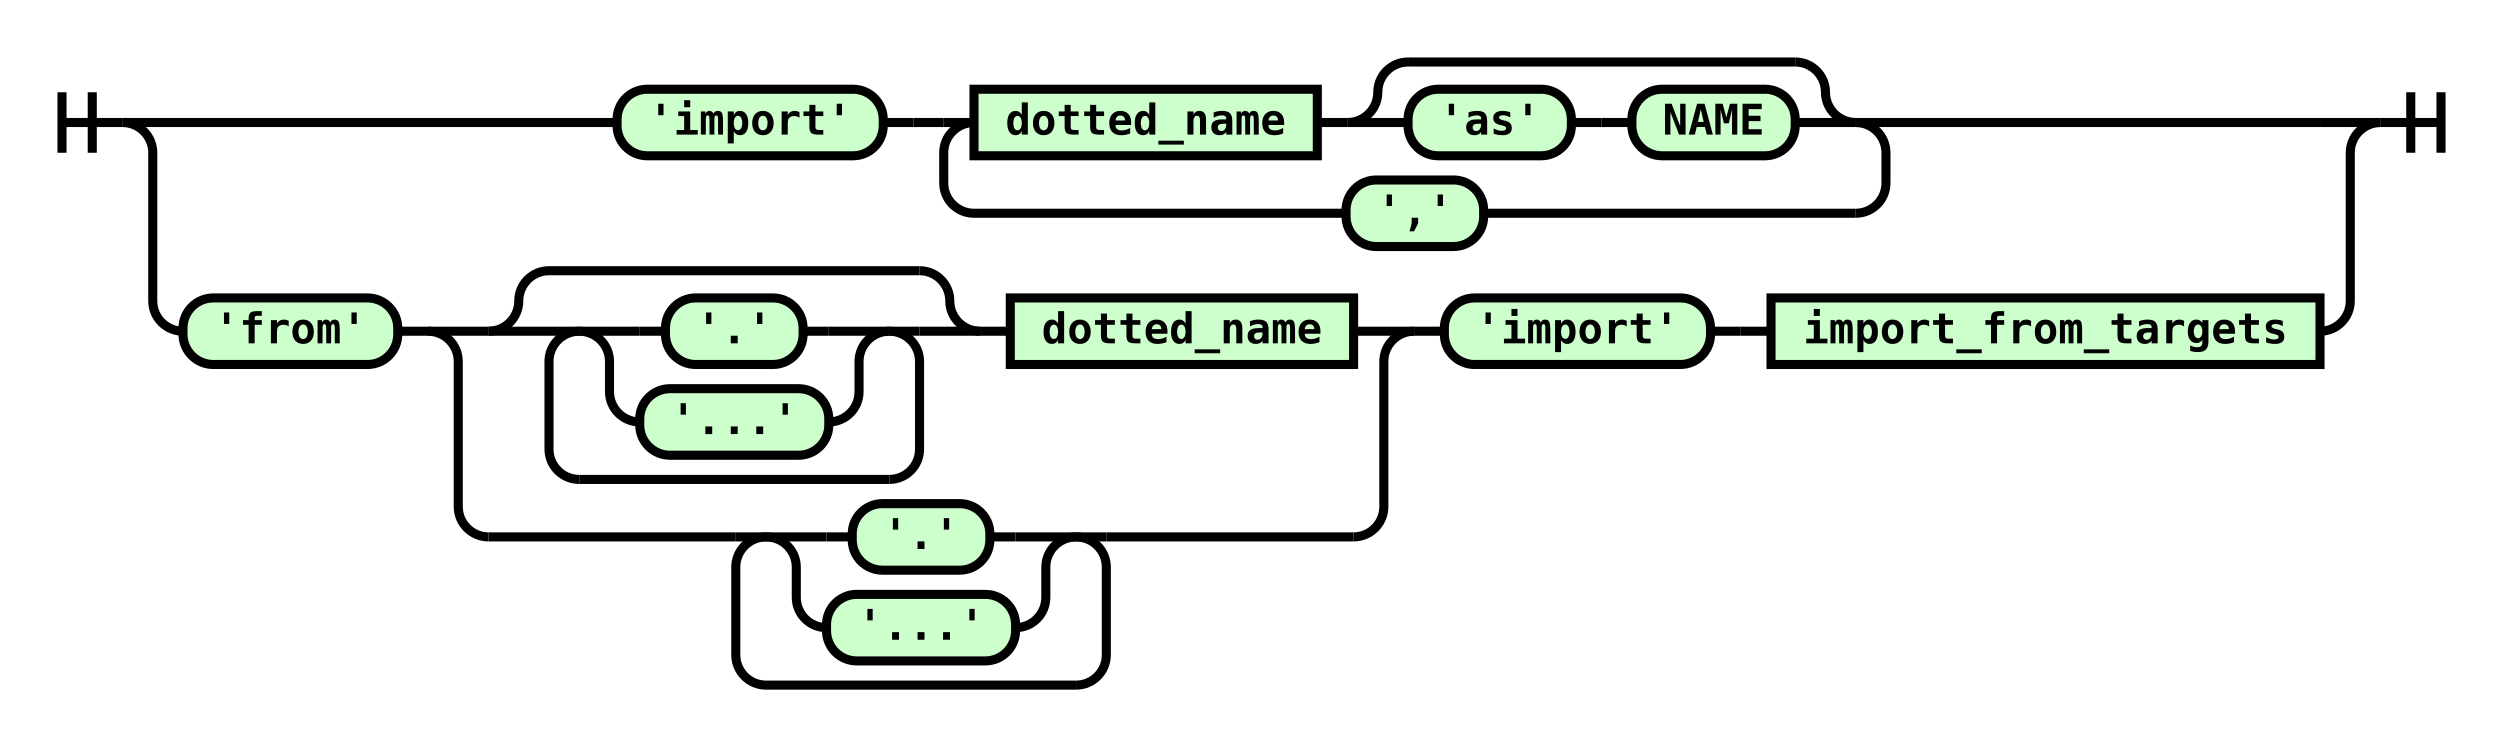
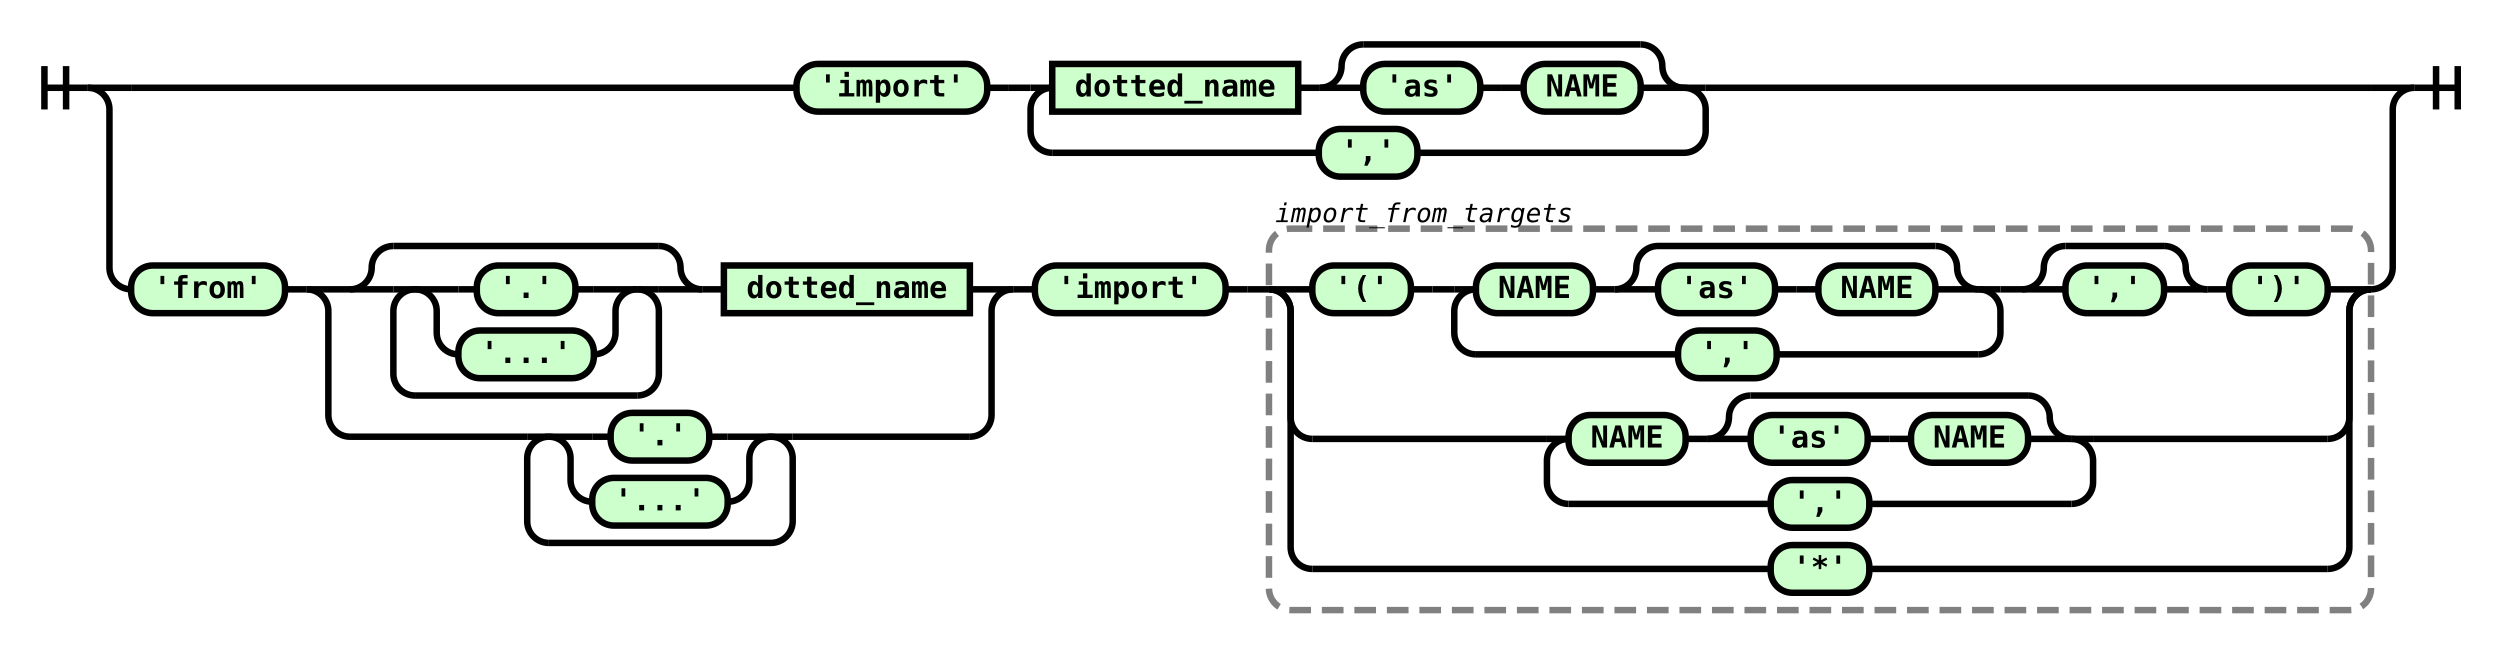
- <svg xmlns="http://www.w3.org/2000/svg" class="railroad-diagram" height="246" viewBox="0 0 826.5 246" width="826.5">
+ <svg xmlns="http://www.w3.org/2000/svg" class="railroad-diagram" height="301" viewBox="0 0 1153.5 301" width="1153.5">
  <g transform="translate(.5 .5)">
    <g>
      <path d="M20 30v20m10 -20v20m-10 -10h20" />
    </g>
    <g>
      <path d="M40 40h0.0" />
-       <path d="M786.5 40h0.0" />
+       <path d="M1113.5 40h0.0" />
      <path d="M40.0 40h20" />
      <g>
-         <path d="M60.0 40h143.5" />
-         <path d="M623.0 40h143.5" />
+         <path d="M60.0 40h307.0" />
+         <path d="M786.5 40h307.0" />
        <g class="terminal ">
-           <path d="M203.5 40h0.0" />
-           <path d="M291.5 40h0.0" />
-           <rect height="22" rx="10" ry="10" width="88" x="203.5" y="29" />
-           <text x="247.5" y="44">'import'</text>
-         </g>
-         <path d="M291.5 40h10" />
-         <path d="M301.5 40h10" />
+           <path d="M367.0 40h0.0" />
+           <path d="M455.0 40h0.0" />
+           <rect height="22" rx="10" ry="10" width="88" x="367" y="29" />
+           <text x="411" y="44">'import'</text>
+         </g>
+         <path d="M455.0 40h10" />
+         <path d="M465.0 40h10" />
        <g>
-           <path d="M311.5 40h0.0" />
-           <path d="M623.0 40h0.0" />
-           <path d="M311.5 40h10" />
+           <path d="M475.0 40h0.0" />
+           <path d="M786.5 40h0.0" />
+           <path d="M475.0 40h10" />
          <g>
-             <path d="M321.5 40h0.0" />
-             <path d="M613.0 40h0.0" />
+             <path d="M485.0 40h0.0" />
+             <path d="M776.5 40h0.0" />
            <g class="non-terminal ">
-               <path d="M321.5 40h0.0" />
-               <path d="M435.0 40h0.0" />
-               <rect height="22" width="113.5" x="321.5" y="29" />
-               <text x="378.25" y="44">dotted_name</text>
-             </g>
-             <path d="M435.0 40h10" />
-             <g>
-               <path d="M445.0 40h0.0" />
-               <path d="M613.0 40h0.0" />
-               <path d="M445.0 40a10 10 0 0 0 10 -10v0a10 10 0 0 1 10 -10" />
-               <g>
-                 <path d="M465.0 20h128.0" />
-               </g>
-               <path d="M593.0 20a10 10 0 0 1 10 10v0a10 10 0 0 0 10 10" />
-               <path d="M445.0 40h20" />
-               <g>
-                 <path d="M465.0 40h0.0" />
-                 <path d="M593.0 40h0.0" />
-                 <g class="terminal ">
-                   <path d="M465.0 40h0.0" />
-                   <path d="M519.0 40h0.0" />
-                   <rect height="22" rx="10" ry="10" width="54" x="465" y="29" />
-                   <text x="492" y="44">'as'</text>
-                 </g>
-                 <path d="M519.0 40h10" />
-                 <path d="M529.0 40h10" />
-                 <g class="terminal ">
-                   <path d="M539.0 40h0.0" />
-                   <path d="M593.0 40h0.0" />
-                   <rect height="22" rx="10" ry="10" width="54" x="539" y="29" />
-                   <text x="566" y="44">NAME</text>
-                 </g>
-               </g>
-               <path d="M593.0 40h20" />
-             </g>
-           </g>
-           <path d="M613.0 40h10" />
-           <path d="M321.5 40a10 10 0 0 0 -10 10v10a10 10 0 0 0 10 10" />
+               <path d="M485.0 40h0.0" />
+               <path d="M598.5 40h0.0" />
+               <rect height="22" width="113.5" x="485" y="29" />
+               <text x="541.75" y="44">dotted_name</text>
+             </g>
+             <path d="M598.5 40h10" />
+             <g>
+               <path d="M608.5 40h0.0" />
+               <path d="M776.5 40h0.0" />
+               <path d="M608.5 40a10 10 0 0 0 10 -10v0a10 10 0 0 1 10 -10" />
+               <g>
+                 <path d="M628.5 20h128.0" />
+               </g>
+               <path d="M756.5 20a10 10 0 0 1 10 10v0a10 10 0 0 0 10 10" />
+               <path d="M608.5 40h20" />
+               <g>
+                 <path d="M628.5 40h0.0" />
+                 <path d="M756.5 40h0.0" />
+                 <g class="terminal ">
+                   <path d="M628.5 40h0.0" />
+                   <path d="M682.5 40h0.0" />
+                   <rect height="22" rx="10" ry="10" width="54" x="628.5" y="29" />
+                   <text x="655.5" y="44">'as'</text>
+                 </g>
+                 <path d="M682.5 40h10" />
+                 <path d="M692.5 40h10" />
+                 <g class="terminal ">
+                   <path d="M702.5 40h0.0" />
+                   <path d="M756.5 40h0.0" />
+                   <rect height="22" rx="10" ry="10" width="54" x="702.5" y="29" />
+                   <text x="729.5" y="44">NAME</text>
+                 </g>
+               </g>
+               <path d="M756.5 40h20" />
+             </g>
+           </g>
+           <path d="M776.5 40h10" />
+           <path d="M485.0 40a10 10 0 0 0 -10 10v10a10 10 0 0 0 10 10" />
          <g class="terminal ">
-             <path d="M321.5 70h123.0" />
-             <path d="M490.0 70h123.0" />
-             <rect height="22" rx="10" ry="10" width="45.5" x="444.5" y="59" />
-             <text x="467.25" y="74">','</text>
-           </g>
-           <path d="M613.0 70a10 10 0 0 0 10 -10v-10a10 10 0 0 0 -10 -10" />
+             <path d="M485.0 70h123.0" />
+             <path d="M653.5 70h123.0" />
+             <rect height="22" rx="10" ry="10" width="45.5" x="608" y="59" />
+             <text x="630.75" y="74">','</text>
+           </g>
+           <path d="M776.5 70a10 10 0 0 0 10 -10v-10a10 10 0 0 0 -10 -10" />
        </g>
      </g>
-       <path d="M766.5 40h20" />
-       <path d="M40.0 40a10 10 0 0 1 10 10v49a10 10 0 0 0 10 10" />
+       <path d="M1093.5 40h20" />
+       <path d="M40.0 40a10 10 0 0 1 10 10v73a10 10 0 0 0 10 10" />
      <g>
-         <path d="M60.0 109h0.0" />
-         <path d="M766.5 109h0.0" />
+         <path d="M60.0 133h0.0" />
+         <path d="M1093.5 133h0.0" />
        <g class="terminal ">
-           <path d="M60.0 109h0.0" />
-           <path d="M131.0 109h0.0" />
-           <rect height="22" rx="10" ry="10" width="71" x="60" y="98" />
-           <text x="95.5" y="113">'from'</text>
-         </g>
-         <path d="M131.0 109h10" />
+           <path d="M60.0 133h0.0" />
+           <path d="M131.0 133h0.0" />
+           <rect height="22" rx="10" ry="10" width="71" x="60" y="122" />
+           <text x="95.5" y="137">'from'</text>
+         </g>
+         <path d="M131.0 133h10" />
        <g>
-           <path d="M141.0 109h0.0" />
-           <path d="M467.0 109h0.0" />
-           <path d="M141.0 109h20" />
+           <path d="M141.0 133h0.0" />
+           <path d="M467.0 133h0.0" />
+           <path d="M141.0 133h20" />
          <g>
-             <path d="M161.0 109h0.0" />
-             <path d="M447.0 109h0.0" />
-             <g>
-               <path d="M161.0 109h0.0" />
-               <path d="M323.5 109h0.0" />
-               <path d="M161.0 109a10 10 0 0 0 10 -10v0a10 10 0 0 1 10 -10" />
-               <g>
-                 <path d="M181.0 89h122.5" />
-               </g>
-               <path d="M303.5 89a10 10 0 0 1 10 10v0a10 10 0 0 0 10 10" />
-               <path d="M161.0 109h20" />
-               <g>
-                 <path d="M181.0 109h0.0" />
-                 <path d="M303.5 109h0.0" />
-                 <path d="M181.0 109h10" />
-                 <g>
-                   <path d="M191.0 109h0.0" />
-                   <path d="M293.5 109h0.0" />
-                   <path d="M191.0 109h20" />
+             <path d="M161.0 133h0.0" />
+             <path d="M447.0 133h0.0" />
+             <g>
+               <path d="M161.0 133h0.0" />
+               <path d="M323.5 133h0.0" />
+               <path d="M161.0 133a10 10 0 0 0 10 -10v0a10 10 0 0 1 10 -10" />
+               <g>
+                 <path d="M181.0 113h122.5" />
+               </g>
+               <path d="M303.5 113a10 10 0 0 1 10 10v0a10 10 0 0 0 10 10" />
+               <path d="M161.0 133h20" />
+               <g>
+                 <path d="M181.0 133h0.0" />
+                 <path d="M303.5 133h0.0" />
+                 <path d="M181.0 133h10" />
+                 <g>
+                   <path d="M191.0 133h0.0" />
+                   <path d="M293.5 133h0.0" />
+                   <path d="M191.0 133h20" />
                  <g class="terminal ">
-                     <path d="M211.0 109h8.5" />
-                     <path d="M265.0 109h8.5" />
-                     <rect height="22" rx="10" ry="10" width="45.5" x="219.5" y="98" />
-                     <text x="242.25" y="113">'.'</text>
-                   </g>
-                   <path d="M273.5 109h20" />
-                   <path d="M191.0 109a10 10 0 0 1 10 10v10a10 10 0 0 0 10 10" />
+                     <path d="M211.0 133h8.5" />
+                     <path d="M265.0 133h8.5" />
+                     <rect height="22" rx="10" ry="10" width="45.5" x="219.5" y="122" />
+                     <text x="242.25" y="137">'.'</text>
+                   </g>
+                   <path d="M273.5 133h20" />
+                   <path d="M191.0 133a10 10 0 0 1 10 10v10a10 10 0 0 0 10 10" />
                  <g class="terminal ">
-                     <path d="M211.0 139h0.0" />
-                     <path d="M273.5 139h0.0" />
-                     <rect height="22" rx="10" ry="10" width="62.5" x="211" y="128" />
-                     <text x="242.25" y="143">'...'</text>
-                   </g>
-                   <path d="M273.5 139a10 10 0 0 0 10 -10v-10a10 10 0 0 1 10 -10" />
-                 </g>
-                 <path d="M293.5 109h10" />
-                 <path d="M191.0 109a10 10 0 0 0 -10 10v29a10 10 0 0 0 10 10" />
-                 <g>
-                   <path d="M191.0 158h102.5" />
-                 </g>
-                 <path d="M293.5 158a10 10 0 0 0 10 -10v-29a10 10 0 0 0 -10 -10" />
-               </g>
-               <path d="M303.5 109h20" />
-             </g>
-             <path d="M323.5 109h10" />
+                     <path d="M211.0 163h0.0" />
+                     <path d="M273.5 163h0.0" />
+                     <rect height="22" rx="10" ry="10" width="62.5" x="211" y="152" />
+                     <text x="242.25" y="167">'...'</text>
+                   </g>
+                   <path d="M273.5 163a10 10 0 0 0 10 -10v-10a10 10 0 0 1 10 -10" />
+                 </g>
+                 <path d="M293.5 133h10" />
+                 <path d="M191.0 133a10 10 0 0 0 -10 10v29a10 10 0 0 0 10 10" />
+                 <g>
+                   <path d="M191.0 182h102.5" />
+                 </g>
+                 <path d="M293.5 182a10 10 0 0 0 10 -10v-29a10 10 0 0 0 -10 -10" />
+               </g>
+               <path d="M303.5 133h20" />
+             </g>
+             <path d="M323.5 133h10" />
            <g class="non-terminal ">
-               <path d="M333.5 109h0.0" />
-               <path d="M447.0 109h0.0" />
-               <rect height="22" width="113.5" x="333.5" y="98" />
-               <text x="390.25" y="113">dotted_name</text>
-             </g>
-           </g>
-           <path d="M447.0 109h20" />
-           <path d="M141.0 109a10 10 0 0 1 10 10v48a10 10 0 0 0 10 10" />
+               <path d="M333.5 133h0.0" />
+               <path d="M447.0 133h0.0" />
+               <rect height="22" width="113.5" x="333.5" y="122" />
+               <text x="390.25" y="137">dotted_name</text>
+             </g>
+           </g>
+           <path d="M447.0 133h20" />
+           <path d="M141.0 133a10 10 0 0 1 10 10v48a10 10 0 0 0 10 10" />
          <g>
-             <path d="M161.0 177h81.75" />
-             <path d="M365.25 177h81.75" />
-             <path d="M242.75 177h10" />
-             <g>
-               <path d="M252.75 177h0.0" />
-               <path d="M355.25 177h0.0" />
-               <path d="M252.75 177h20" />
-               <g class="terminal ">
-                 <path d="M272.75 177h8.5" />
-                 <path d="M326.75 177h8.5" />
-                 <rect height="22" rx="10" ry="10" width="45.5" x="281.25" y="166" />
-                 <text x="304" y="181">'.'</text>
-               </g>
-               <path d="M335.25 177h20" />
-               <path d="M252.75 177a10 10 0 0 1 10 10v10a10 10 0 0 0 10 10" />
-               <g class="terminal ">
-                 <path d="M272.75 207h0.0" />
-                 <path d="M335.25 207h0.0" />
-                 <rect height="22" rx="10" ry="10" width="62.5" x="272.75" y="196" />
-                 <text x="304" y="211">'...'</text>
-               </g>
-               <path d="M335.25 207a10 10 0 0 0 10 -10v-10a10 10 0 0 1 10 -10" />
-             </g>
-             <path d="M355.25 177h10" />
-             <path d="M252.75 177a10 10 0 0 0 -10 10v29a10 10 0 0 0 10 10" />
-             <g>
-               <path d="M252.75 226h102.5" />
-             </g>
-             <path d="M355.25 226a10 10 0 0 0 10 -10v-29a10 10 0 0 0 -10 -10" />
-           </g>
-           <path d="M447.0 177a10 10 0 0 0 10 -10v-48a10 10 0 0 1 10 -10" />
-         </g>
-         <path d="M467.0 109h10" />
+             <path d="M161.0 201h81.75" />
+             <path d="M365.25 201h81.75" />
+             <path d="M242.75 201h10" />
+             <g>
+               <path d="M252.75 201h0.0" />
+               <path d="M355.25 201h0.0" />
+               <path d="M252.75 201h20" />
+               <g class="terminal ">
+                 <path d="M272.75 201h8.5" />
+                 <path d="M326.75 201h8.5" />
+                 <rect height="22" rx="10" ry="10" width="45.5" x="281.25" y="190" />
+                 <text x="304" y="205">'.'</text>
+               </g>
+               <path d="M335.25 201h20" />
+               <path d="M252.75 201a10 10 0 0 1 10 10v10a10 10 0 0 0 10 10" />
+               <g class="terminal ">
+                 <path d="M272.75 231h0.0" />
+                 <path d="M335.25 231h0.0" />
+                 <rect height="22" rx="10" ry="10" width="62.5" x="272.75" y="220" />
+                 <text x="304" y="235">'...'</text>
+               </g>
+               <path d="M335.25 231a10 10 0 0 0 10 -10v-10a10 10 0 0 1 10 -10" />
+             </g>
+             <path d="M355.25 201h10" />
+             <path d="M252.75 201a10 10 0 0 0 -10 10v29a10 10 0 0 0 10 10" />
+             <g>
+               <path d="M252.75 250h102.5" />
+             </g>
+             <path d="M355.25 250a10 10 0 0 0 10 -10v-29a10 10 0 0 0 -10 -10" />
+           </g>
+           <path d="M447.0 201a10 10 0 0 0 10 -10v-48a10 10 0 0 1 10 -10" />
+         </g>
+         <path d="M467.0 133h10" />
        <g class="terminal ">
-           <path d="M477.0 109h0.0" />
-           <path d="M565.0 109h0.0" />
-           <rect height="22" rx="10" ry="10" width="88" x="477" y="98" />
-           <text x="521" y="113">'import'</text>
-         </g>
-         <path d="M565.0 109h10" />
-         <path d="M575.0 109h10" />
-         <g class="non-terminal ">
-           <path d="M585.0 109h0.0" />
-           <path d="M766.5 109h0.0" />
-           <rect height="22" width="181.5" x="585" y="98" />
-           <text x="675.75" y="113">import_from_targets</text>
+           <path d="M477.0 133h0.0" />
+           <path d="M565.0 133h0.0" />
+           <rect height="22" rx="10" ry="10" width="88" x="477" y="122" />
+           <text x="521" y="137">'import'</text>
+         </g>
+         <path d="M565.0 133h10" />
+         <path d="M575.0 133h10" />
+         <g>
+           <path d="M585.0 133h0.0" />
+           <path d="M1093.5 133h0.0" />
+           <rect class="group-box" height="176" rx="10" ry="10" width="508.5" x="585" y="105" />
+           <g>
+             <path d="M585.0 133h0.0" />
+             <path d="M1093.5 133h0.0" />
+             <path d="M585.0 133h20" />
+             <g>
+               <path d="M605.0 133h0.0" />
+               <path d="M1073.5 133h0.0" />
+               <g class="terminal ">
+                 <path d="M605.0 133h0.0" />
+                 <path d="M650.5 133h0.0" />
+                 <rect height="22" rx="10" ry="10" width="45.5" x="605" y="122" />
+                 <text x="627.75" y="137">'('</text>
+               </g>
+               <path d="M650.5 133h10" />
+               <path d="M660.5 133h10" />
+               <g>
+                 <path d="M670.5 133h0.0" />
+                 <path d="M922.5 133h0.0" />
+                 <path d="M670.5 133h10" />
+                 <g>
+                   <path d="M680.5 133h0.0" />
+                   <path d="M912.5 133h0.0" />
+                   <g class="terminal ">
+                     <path d="M680.5 133h0.0" />
+                     <path d="M734.5 133h0.0" />
+                     <rect height="22" rx="10" ry="10" width="54" x="680.5" y="122" />
+                     <text x="707.5" y="137">NAME</text>
+                   </g>
+                   <path d="M734.5 133h10" />
+                   <g>
+                     <path d="M744.5 133h0.0" />
+                     <path d="M912.5 133h0.0" />
+                     <path d="M744.5 133a10 10 0 0 0 10 -10v0a10 10 0 0 1 10 -10" />
+                     <g>
+                       <path d="M764.5 113h128.0" />
+                     </g>
+                     <path d="M892.5 113a10 10 0 0 1 10 10v0a10 10 0 0 0 10 10" />
+                     <path d="M744.5 133h20" />
+                     <g>
+                       <path d="M764.5 133h0.0" />
+                       <path d="M892.5 133h0.0" />
+                       <g class="terminal ">
+                         <path d="M764.5 133h0.0" />
+                         <path d="M818.5 133h0.0" />
+                         <rect height="22" rx="10" ry="10" width="54" x="764.5" y="122" />
+                         <text x="791.5" y="137">'as'</text>
+                       </g>
+                       <path d="M818.5 133h10" />
+                       <path d="M828.5 133h10" />
+                       <g class="terminal ">
+                         <path d="M838.5 133h0.0" />
+                         <path d="M892.5 133h0.0" />
+                         <rect height="22" rx="10" ry="10" width="54" x="838.5" y="122" />
+                         <text x="865.5" y="137">NAME</text>
+                       </g>
+                     </g>
+                     <path d="M892.5 133h20" />
+                   </g>
+                 </g>
+                 <path d="M912.5 133h10" />
+                 <path d="M680.5 133a10 10 0 0 0 -10 10v10a10 10 0 0 0 10 10" />
+                 <g class="terminal ">
+                   <path d="M680.5 163h93.25" />
+                   <path d="M819.25 163h93.25" />
+                   <rect height="22" rx="10" ry="10" width="45.5" x="773.75" y="152" />
+                   <text x="796.5" y="167">','</text>
+                 </g>
+                 <path d="M912.5 163a10 10 0 0 0 10 -10v-10a10 10 0 0 0 -10 -10" />
+               </g>
+               <path d="M922.5 133h10" />
+               <g>
+                 <path d="M932.5 133h0.0" />
+                 <path d="M1018.0 133h0.0" />
+                 <path d="M932.5 133a10 10 0 0 0 10 -10v0a10 10 0 0 1 10 -10" />
+                 <g>
+                   <path d="M952.5 113h45.5" />
+                 </g>
+                 <path d="M998.0 113a10 10 0 0 1 10 10v0a10 10 0 0 0 10 10" />
+                 <path d="M932.5 133h20" />
+                 <g class="terminal ">
+                   <path d="M952.5 133h0.0" />
+                   <path d="M998.0 133h0.0" />
+                   <rect height="22" rx="10" ry="10" width="45.5" x="952.5" y="122" />
+                   <text x="975.25" y="137">','</text>
+                 </g>
+                 <path d="M998.0 133h20" />
+               </g>
+               <path d="M1018.0 133h10" />
+               <g class="terminal ">
+                 <path d="M1028.0 133h0.0" />
+                 <path d="M1073.5 133h0.0" />
+                 <rect height="22" rx="10" ry="10" width="45.5" x="1028" y="122" />
+                 <text x="1050.75" y="137">')'</text>
+               </g>
+             </g>
+             <path d="M1073.5 133h20" />
+             <path d="M585.0 133a10 10 0 0 1 10 10v49a10 10 0 0 0 10 10" />
+             <g>
+               <path d="M605.0 202h108.25" />
+               <path d="M965.25 202h108.25" />
+               <path d="M713.25 202h10" />
+               <g>
+                 <path d="M723.25 202h0.0" />
+                 <path d="M955.25 202h0.0" />
+                 <g class="terminal ">
+                   <path d="M723.25 202h0.0" />
+                   <path d="M777.25 202h0.0" />
+                   <rect height="22" rx="10" ry="10" width="54" x="723.25" y="191" />
+                   <text x="750.25" y="206">NAME</text>
+                 </g>
+                 <path d="M777.25 202h10" />
+                 <g>
+                   <path d="M787.25 202h0.0" />
+                   <path d="M955.25 202h0.0" />
+                   <path d="M787.25 202a10 10 0 0 0 10 -10v0a10 10 0 0 1 10 -10" />
+                   <g>
+                     <path d="M807.25 182h128.0" />
+                   </g>
+                   <path d="M935.25 182a10 10 0 0 1 10 10v0a10 10 0 0 0 10 10" />
+                   <path d="M787.25 202h20" />
+                   <g>
+                     <path d="M807.25 202h0.0" />
+                     <path d="M935.25 202h0.0" />
+                     <g class="terminal ">
+                       <path d="M807.25 202h0.0" />
+                       <path d="M861.25 202h0.0" />
+                       <rect height="22" rx="10" ry="10" width="54" x="807.25" y="191" />
+                       <text x="834.25" y="206">'as'</text>
+                     </g>
+                     <path d="M861.25 202h10" />
+                     <path d="M871.25 202h10" />
+                     <g class="terminal ">
+                       <path d="M881.25 202h0.0" />
+                       <path d="M935.25 202h0.0" />
+                       <rect height="22" rx="10" ry="10" width="54" x="881.25" y="191" />
+                       <text x="908.25" y="206">NAME</text>
+                     </g>
+                   </g>
+                   <path d="M935.25 202h20" />
+                 </g>
+               </g>
+               <path d="M955.25 202h10" />
+               <path d="M723.25 202a10 10 0 0 0 -10 10v10a10 10 0 0 0 10 10" />
+               <g class="terminal ">
+                 <path d="M723.25 232h93.25" />
+                 <path d="M862.0 232h93.25" />
+                 <rect height="22" rx="10" ry="10" width="45.5" x="816.5" y="221" />
+                 <text x="839.25" y="236">','</text>
+               </g>
+               <path d="M955.25 232a10 10 0 0 0 10 -10v-10a10 10 0 0 0 -10 -10" />
+             </g>
+             <path d="M1073.5 202a10 10 0 0 0 10 -10v-49a10 10 0 0 1 10 -10" />
+             <path d="M585.0 133a10 10 0 0 1 10 10v109a10 10 0 0 0 10 10" />
+             <g class="terminal ">
+               <path d="M605.0 262h211.5" />
+               <path d="M862.0 262h211.5" />
+               <rect height="22" rx="10" ry="10" width="45.5" x="816.5" y="251" />
+               <text x="839.25" y="266">'*'</text>
+             </g>
+             <path d="M1073.5 262a10 10 0 0 0 10 -10v-109a10 10 0 0 1 10 -10" />
+           </g>
+           <g class="non-terminal ">
+             <path d="M585.0 97h0.0" />
+             <path d="M728.0 97h0.0" />
+             <text class="comment" x="656.5" y="102">import_from_targets</text>
+           </g>
        </g>
      </g>
-       <path d="M766.5 109a10 10 0 0 0 10 -10v-49a10 10 0 0 1 10 -10" />
+       <path d="M1093.5 133a10 10 0 0 0 10 -10v-73a10 10 0 0 1 10 -10" />
    </g>
-     <path d="M 786.5 40 h 20 m -10 -10 v 20 m 10 -20 v 20" />
+     <path d="M 1113.5 40 h 20 m -10 -10 v 20 m 10 -20 v 20" />
  </g>
  <style>/*  */
	svg.railroad-diagram {
		background-color:hsl(30,20%,95%);
	}
	svg.railroad-diagram path {
		stroke-width:3;
		stroke:black;
		fill:rgba(0,0,0,0);
	}
	svg.railroad-diagram text {
		font:bold 14px monospace;
		text-anchor:middle;
	}
	svg.railroad-diagram text.label{
		text-anchor:start;
	}
	svg.railroad-diagram text.comment{
		font:italic 12px monospace;
	}
	svg.railroad-diagram rect{
		stroke-width:3;
		stroke:black;
		fill:hsl(120,100%,90%);
	}
	svg.railroad-diagram rect.group-box {
		stroke: gray;
		stroke-dasharray: 10 5;
		fill: none;
	}

/*  */
</style>
</svg>
